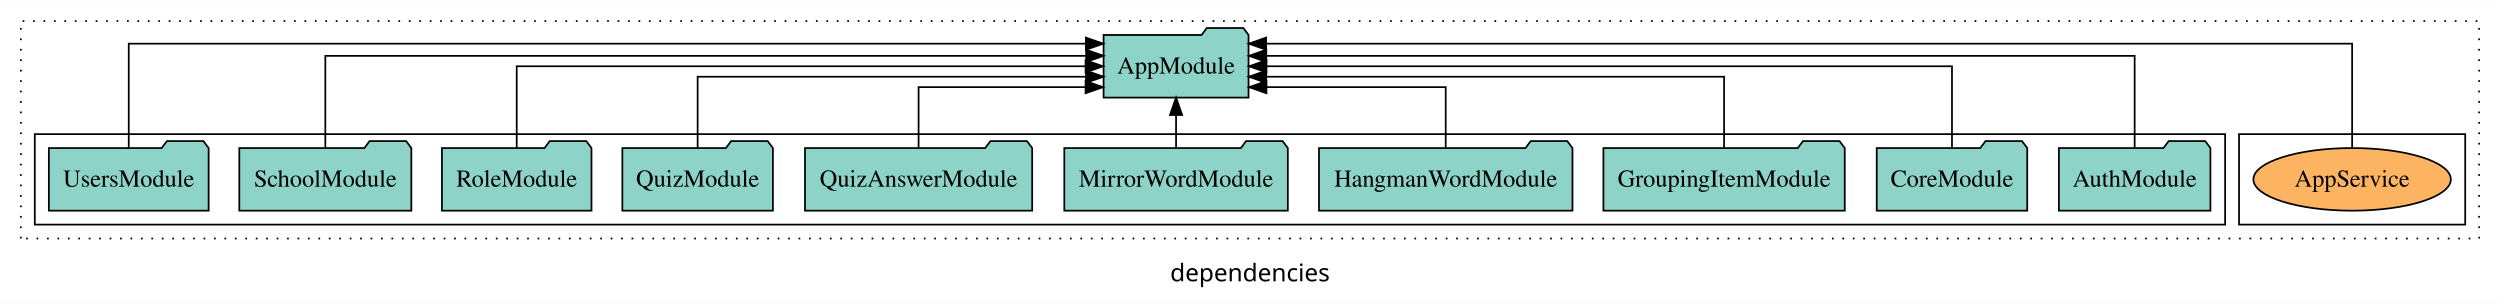
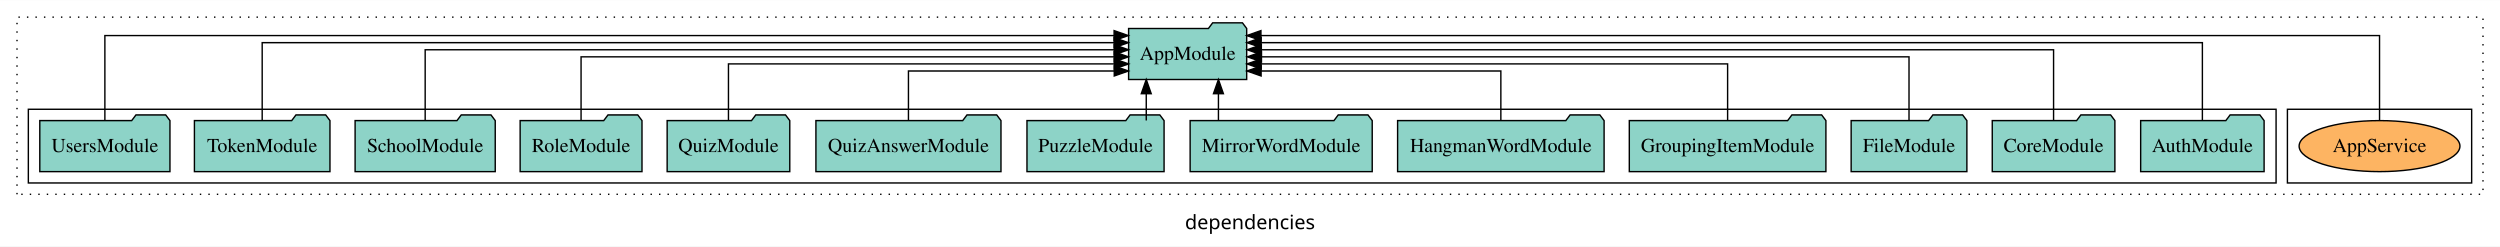
- <svg xmlns="http://www.w3.org/2000/svg" width="1437pt" height="174pt" viewBox="0.00 0.00 1437.00 173.80">
+ <svg xmlns="http://www.w3.org/2000/svg" width="1764pt" height="174pt" viewBox="0.00 0.00 1764.00 173.80">
  <g id="graph0" class="graph" transform="scale(1 1) rotate(0) translate(4 169.8)">
-     <polygon fill="white" stroke="transparent" points="-4,4 -4,-169.8 1433,-169.8 1433,4 -4,4" />
-     <text text-anchor="middle" x="714.5" y="-8.2" font-family="sans-serif" font-size="14.00">dependencies</text>
+     <polygon fill="white" stroke="transparent" points="-4,4 -4,-169.8 1760,-169.8 1760,4 -4,4" />
+     <text text-anchor="middle" x="878" y="-8.2" font-family="sans-serif" font-size="14.00">dependencies</text>
    <g id="clust1" class="cluster">
-       <polygon fill="none" stroke="black" stroke-dasharray="1,5" points="8,-32.8 8,-157.8 1421,-157.8 1421,-32.8 8,-32.8" />
+       <polygon fill="none" stroke="black" stroke-dasharray="1,5" points="8,-32.8 8,-157.8 1748,-157.8 1748,-32.8 8,-32.8" />
    </g>
    <g id="clust6" class="cluster">
-       <polygon fill="none" stroke="black" points="1283,-40.8 1283,-92.8 1413,-92.8 1413,-40.8 1283,-40.8" />
+       <polygon fill="none" stroke="black" points="1610,-40.8 1610,-92.8 1740,-92.8 1740,-40.8 1610,-40.8" />
    </g>
    <g id="clust3" class="cluster">
-       <polygon fill="none" stroke="black" points="16,-40.8 16,-92.8 1275,-92.8 1275,-40.8 16,-40.8" />
+       <polygon fill="none" stroke="black" points="16,-40.8 16,-92.8 1602,-92.8 1602,-40.8 16,-40.8" />
    </g>
    <g id="node1" class="node">
-       <polygon fill="#8dd3c7" stroke="black" points="1266.55,-84.8 1263.55,-88.8 1242.55,-88.8 1239.55,-84.8 1179.45,-84.8 1179.45,-48.8 1266.55,-48.8 1266.55,-84.8" />
-       <text text-anchor="middle" x="1223" y="-62.6" font-family="Times,serif" font-size="14.00">AuthModule</text>
+       <polygon fill="#8dd3c7" stroke="black" points="1593.55,-84.8 1590.55,-88.8 1569.55,-88.8 1566.55,-84.8 1506.45,-84.8 1506.45,-48.8 1593.55,-48.8 1593.55,-84.8" />
+       <text text-anchor="middle" x="1550" y="-62.6" font-family="Times,serif" font-size="14.00">AuthModule</text>
+     </g>
+     <g id="node14" class="node">
+       <polygon fill="#8dd3c7" stroke="black" points="875.66,-149.8 872.66,-153.8 851.66,-153.8 848.66,-149.8 792.34,-149.8 792.34,-113.8 875.66,-113.8 875.66,-149.8" />
+       <text text-anchor="middle" x="834" y="-127.6" font-family="Times,serif" font-size="14.00">AppModule</text>
+     </g>
+     <g id="edge1" class="edge">
+       <path fill="none" stroke="black" d="M1550,-84.84C1550,-106.46 1550,-139.8 1550,-139.8 1550,-139.8 885.85,-139.8 885.85,-139.8" />
+       <polygon fill="black" stroke="black" points="885.85,-136.3 875.85,-139.8 885.85,-143.3 885.85,-136.3" />
+     </g>
+     <g id="node2" class="node">
+       <polygon fill="#8dd3c7" stroke="black" points="1488.26,-84.8 1485.26,-88.8 1464.26,-88.8 1461.26,-84.8 1401.74,-84.8 1401.74,-48.8 1488.26,-48.8 1488.26,-84.8" />
+       <text text-anchor="middle" x="1445" y="-62.6" font-family="Times,serif" font-size="14.00">CoreModule</text>
+     </g>
+     <g id="edge2" class="edge">
+       <path fill="none" stroke="black" d="M1445,-85.02C1445,-105.17 1445,-134.8 1445,-134.8 1445,-134.8 886,-134.8 886,-134.8" />
+       <polygon fill="black" stroke="black" points="886,-131.3 876,-134.8 886,-138.3 886,-131.3" />
+     </g>
+     <g id="node3" class="node">
+       <polygon fill="#8dd3c7" stroke="black" points="1383.83,-84.8 1380.83,-88.8 1359.83,-88.8 1356.83,-84.8 1302.17,-84.8 1302.17,-48.8 1383.83,-48.8 1383.83,-84.8" />
+       <text text-anchor="middle" x="1343" y="-62.6" font-family="Times,serif" font-size="14.00">FileModule</text>
+     </g>
+     <g id="edge3" class="edge">
+       <path fill="none" stroke="black" d="M1343,-85.02C1343,-103.63 1343,-129.8 1343,-129.8 1343,-129.8 886.09,-129.8 886.09,-129.8" />
+       <polygon fill="black" stroke="black" points="886.09,-126.3 876.09,-129.8 886.09,-133.3 886.09,-126.3" />
+     </g>
+     <g id="node4" class="node">
+       <polygon fill="#8dd3c7" stroke="black" points="1284.36,-84.8 1281.36,-88.8 1260.36,-88.8 1257.36,-84.8 1145.64,-84.8 1145.64,-48.8 1284.36,-48.8 1284.36,-84.8" />
+       <text text-anchor="middle" x="1215" y="-62.6" font-family="Times,serif" font-size="14.00">GroupingItemModule</text>
+     </g>
+     <g id="edge4" class="edge">
+       <path fill="none" stroke="black" d="M1215,-84.83C1215,-101.86 1215,-124.8 1215,-124.8 1215,-124.8 885.86,-124.8 885.86,-124.8" />
+       <polygon fill="black" stroke="black" points="885.86,-121.3 875.86,-124.8 885.86,-128.3 885.86,-121.3" />
+     </g>
+     <g id="node5" class="node">
+       <polygon fill="#8dd3c7" stroke="black" points="1127.85,-84.8 1124.85,-88.8 1103.85,-88.8 1100.85,-84.8 982.15,-84.8 982.15,-48.8 1127.85,-48.8 1127.85,-84.8" />
+       <text text-anchor="middle" x="1055" y="-62.6" font-family="Times,serif" font-size="14.00">HangmanWordModule</text>
+     </g>
+     <g id="edge5" class="edge">
+       <path fill="none" stroke="black" d="M1055,-85.04C1055,-100.37 1055,-119.8 1055,-119.8 1055,-119.8 885.83,-119.8 885.83,-119.8" />
+       <polygon fill="black" stroke="black" points="885.83,-116.3 875.83,-119.8 885.83,-123.3 885.83,-116.3" />
+     </g>
+     <g id="node6" class="node">
+       <polygon fill="#8dd3c7" stroke="black" points="964.24,-84.8 961.24,-88.8 940.24,-88.8 937.24,-84.8 835.76,-84.8 835.76,-48.8 964.24,-48.8 964.24,-84.8" />
+       <text text-anchor="middle" x="900" y="-62.6" font-family="Times,serif" font-size="14.00">MirrorWordModule</text>
+     </g>
+     <g id="edge6" class="edge">
+       <path fill="none" stroke="black" d="M855.73,-84.91C855.73,-84.91 855.73,-103.79 855.73,-103.79" />
+       <polygon fill="black" stroke="black" points="852.23,-103.79 855.73,-113.79 859.23,-103.79 852.23,-103.79" />
+     </g>
+     <g id="node7" class="node">
+       <polygon fill="#8dd3c7" stroke="black" points="817.37,-84.8 814.37,-88.8 793.37,-88.8 790.37,-84.8 720.63,-84.8 720.63,-48.8 817.37,-48.8 817.37,-84.8" />
+       <text text-anchor="middle" x="769" y="-62.6" font-family="Times,serif" font-size="14.00">PuzzleModule</text>
+     </g>
+     <g id="edge7" class="edge">
+       <path fill="none" stroke="black" d="M804.8,-84.91C804.8,-84.91 804.8,-103.79 804.8,-103.79" />
+       <polygon fill="black" stroke="black" points="801.3,-103.79 804.8,-113.79 808.3,-103.79 801.3,-103.79" />
+     </g>
+     <g id="node8" class="node">
+       <polygon fill="#8dd3c7" stroke="black" points="702.29,-84.8 699.29,-88.8 678.29,-88.8 675.29,-84.8 571.71,-84.8 571.71,-48.8 702.29,-48.8 702.29,-84.8" />
+       <text text-anchor="middle" x="637" y="-62.6" font-family="Times,serif" font-size="14.00">QuizAnswerModule</text>
+     </g>
+     <g id="edge8" class="edge">
+       <path fill="none" stroke="black" d="M637,-85.04C637,-100.37 637,-119.8 637,-119.8 637,-119.8 782.22,-119.8 782.22,-119.8" />
+       <polygon fill="black" stroke="black" points="782.22,-123.3 792.22,-119.8 782.22,-116.3 782.22,-123.3" />
+     </g>
+     <g id="node9" class="node">
+       <polygon fill="#8dd3c7" stroke="black" points="553.26,-84.8 550.26,-88.8 529.26,-88.8 526.26,-84.8 466.74,-84.8 466.74,-48.8 553.26,-48.8 553.26,-84.8" />
+       <text text-anchor="middle" x="510" y="-62.6" font-family="Times,serif" font-size="14.00">QuizModule</text>
+     </g>
+     <g id="edge9" class="edge">
+       <path fill="none" stroke="black" d="M510,-84.83C510,-101.86 510,-124.8 510,-124.8 510,-124.8 782.31,-124.8 782.31,-124.8" />
+       <polygon fill="black" stroke="black" points="782.31,-128.3 792.31,-124.8 782.31,-121.3 782.31,-128.3" />
+     </g>
+     <g id="node10" class="node">
+       <polygon fill="#8dd3c7" stroke="black" points="448.99,-84.8 445.99,-88.8 424.99,-88.8 421.99,-84.8 363.01,-84.8 363.01,-48.8 448.99,-48.8 448.99,-84.8" />
+       <text text-anchor="middle" x="406" y="-62.6" font-family="Times,serif" font-size="14.00">RoleModule</text>
+     </g>
+     <g id="edge10" class="edge">
+       <path fill="none" stroke="black" d="M406,-85.02C406,-103.63 406,-129.8 406,-129.8 406,-129.8 782.18,-129.8 782.18,-129.8" />
+       <polygon fill="black" stroke="black" points="782.18,-133.3 792.18,-129.8 782.18,-126.3 782.18,-133.3" />
    </g>
    <g id="node11" class="node">
-       <polygon fill="#8dd3c7" stroke="black" points="713.66,-149.8 710.66,-153.8 689.66,-153.8 686.66,-149.8 630.34,-149.8 630.34,-113.8 713.66,-113.8 713.66,-149.8" />
-       <text text-anchor="middle" x="672" y="-127.6" font-family="Times,serif" font-size="14.00">AppModule</text>
+       <polygon fill="#8dd3c7" stroke="black" points="345.44,-84.8 342.44,-88.8 321.44,-88.8 318.44,-84.8 246.56,-84.8 246.56,-48.8 345.44,-48.8 345.44,-84.8" />
+       <text text-anchor="middle" x="296" y="-62.6" font-family="Times,serif" font-size="14.00">SchoolModule</text>
    </g>
-     <g id="edge1" class="edge">
-       <path fill="none" stroke="black" d="M1223,-85.08C1223,-106.12 1223,-137.8 1223,-137.8 1223,-137.8 723.87,-137.8 723.87,-137.8" />
-       <polygon fill="black" stroke="black" points="723.87,-134.3 713.87,-137.8 723.87,-141.3 723.87,-134.3" />
+     <g id="edge11" class="edge">
+       <path fill="none" stroke="black" d="M296,-85.02C296,-105.17 296,-134.8 296,-134.8 296,-134.8 782.23,-134.8 782.23,-134.8" />
+       <polygon fill="black" stroke="black" points="782.23,-138.3 792.23,-134.8 782.23,-131.3 782.23,-138.3" />
    </g>
-     <g id="node2" class="node">
-       <polygon fill="#8dd3c7" stroke="black" points="1161.26,-84.8 1158.26,-88.8 1137.26,-88.8 1134.26,-84.8 1074.74,-84.8 1074.74,-48.8 1161.26,-48.8 1161.26,-84.8" />
-       <text text-anchor="middle" x="1118" y="-62.6" font-family="Times,serif" font-size="14.00">CoreModule</text>
+     <g id="node12" class="node">
+       <polygon fill="#8dd3c7" stroke="black" points="228.82,-84.8 225.82,-88.8 204.82,-88.8 201.82,-84.8 133.18,-84.8 133.18,-48.8 228.82,-48.8 228.82,-84.8" />
+       <text text-anchor="middle" x="181" y="-62.6" font-family="Times,serif" font-size="14.00">TokenModule</text>
    </g>
-     <g id="edge2" class="edge">
-       <path fill="none" stroke="black" d="M1118,-84.91C1118,-104.14 1118,-131.8 1118,-131.8 1118,-131.8 723.96,-131.8 723.96,-131.8" />
-       <polygon fill="black" stroke="black" points="723.96,-128.3 713.96,-131.8 723.96,-135.3 723.96,-128.3" />
+     <g id="edge12" class="edge">
+       <path fill="none" stroke="black" d="M181,-84.84C181,-106.46 181,-139.8 181,-139.8 181,-139.8 782.16,-139.8 782.16,-139.8" />
+       <polygon fill="black" stroke="black" points="782.16,-143.3 792.16,-139.8 782.16,-136.3 782.16,-143.3" />
    </g>
-     <g id="node3" class="node">
-       <polygon fill="#8dd3c7" stroke="black" points="1056.36,-84.8 1053.36,-88.8 1032.36,-88.8 1029.36,-84.8 917.64,-84.8 917.64,-48.8 1056.36,-48.8 1056.36,-84.8" />
-       <text text-anchor="middle" x="987" y="-62.6" font-family="Times,serif" font-size="14.00">GroupingItemModule</text>
-     </g>
-     <g id="edge3" class="edge">
-       <path fill="none" stroke="black" d="M987,-84.82C987,-102.17 987,-125.8 987,-125.8 987,-125.8 723.83,-125.8 723.83,-125.8" />
-       <polygon fill="black" stroke="black" points="723.83,-122.3 713.83,-125.8 723.83,-129.3 723.83,-122.3" />
-     </g>
-     <g id="node4" class="node">
-       <polygon fill="#8dd3c7" stroke="black" points="899.85,-84.8 896.85,-88.8 875.85,-88.8 872.85,-84.8 754.15,-84.8 754.15,-48.8 899.85,-48.8 899.85,-84.8" />
-       <text text-anchor="middle" x="827" y="-62.6" font-family="Times,serif" font-size="14.00">HangmanWordModule</text>
-     </g>
-     <g id="edge4" class="edge">
-       <path fill="none" stroke="black" d="M827,-85.04C827,-100.37 827,-119.8 827,-119.8 827,-119.8 723.95,-119.8 723.95,-119.8" />
-       <polygon fill="black" stroke="black" points="723.95,-116.3 713.95,-119.8 723.95,-123.3 723.95,-116.3" />
-     </g>
-     <g id="node5" class="node">
-       <polygon fill="#8dd3c7" stroke="black" points="736.24,-84.8 733.24,-88.8 712.24,-88.8 709.24,-84.8 607.76,-84.8 607.76,-48.8 736.24,-48.8 736.24,-84.8" />
-       <text text-anchor="middle" x="672" y="-62.6" font-family="Times,serif" font-size="14.00">MirrorWordModule</text>
-     </g>
-     <g id="edge5" class="edge">
-       <path fill="none" stroke="black" d="M672,-84.91C672,-84.91 672,-103.79 672,-103.79" />
-       <polygon fill="black" stroke="black" points="668.5,-103.79 672,-113.79 675.5,-103.79 668.5,-103.79" />
-     </g>
-     <g id="node6" class="node">
-       <polygon fill="#8dd3c7" stroke="black" points="589.29,-84.8 586.29,-88.8 565.29,-88.8 562.29,-84.8 458.71,-84.8 458.71,-48.8 589.29,-48.8 589.29,-84.8" />
-       <text text-anchor="middle" x="524" y="-62.6" font-family="Times,serif" font-size="14.00">QuizAnswerModule</text>
-     </g>
-     <g id="edge6" class="edge">
-       <path fill="none" stroke="black" d="M524,-85.04C524,-100.37 524,-119.8 524,-119.8 524,-119.8 619.99,-119.8 619.99,-119.8" />
-       <polygon fill="black" stroke="black" points="619.99,-123.3 629.99,-119.8 619.98,-116.3 619.99,-123.3" />
-     </g>
-     <g id="node7" class="node">
-       <polygon fill="#8dd3c7" stroke="black" points="440.26,-84.8 437.26,-88.8 416.26,-88.8 413.26,-84.8 353.74,-84.8 353.74,-48.8 440.26,-48.8 440.26,-84.8" />
-       <text text-anchor="middle" x="397" y="-62.6" font-family="Times,serif" font-size="14.00">QuizModule</text>
-     </g>
-     <g id="edge7" class="edge">
-       <path fill="none" stroke="black" d="M397,-84.82C397,-102.17 397,-125.8 397,-125.8 397,-125.8 620.23,-125.8 620.23,-125.8" />
-       <polygon fill="black" stroke="black" points="620.23,-129.3 630.23,-125.8 620.23,-122.3 620.23,-129.3" />
-     </g>
-     <g id="node8" class="node">
-       <polygon fill="#8dd3c7" stroke="black" points="335.99,-84.8 332.99,-88.8 311.99,-88.8 308.99,-84.8 250.01,-84.8 250.01,-48.8 335.99,-48.8 335.99,-84.8" />
-       <text text-anchor="middle" x="293" y="-62.6" font-family="Times,serif" font-size="14.00">RoleModule</text>
-     </g>
-     <g id="edge8" class="edge">
-       <path fill="none" stroke="black" d="M293,-84.91C293,-104.14 293,-131.8 293,-131.8 293,-131.8 619.99,-131.8 619.99,-131.8" />
-       <polygon fill="black" stroke="black" points="619.99,-135.3 629.99,-131.8 619.99,-128.3 619.99,-135.3" />
-     </g>
-     <g id="node9" class="node">
-       <polygon fill="#8dd3c7" stroke="black" points="232.44,-84.8 229.44,-88.8 208.44,-88.8 205.44,-84.8 133.56,-84.8 133.56,-48.8 232.44,-48.8 232.44,-84.8" />
-       <text text-anchor="middle" x="183" y="-62.6" font-family="Times,serif" font-size="14.00">SchoolModule</text>
-     </g>
-     <g id="edge9" class="edge">
-       <path fill="none" stroke="black" d="M183,-85.08C183,-106.12 183,-137.8 183,-137.8 183,-137.8 620.31,-137.8 620.31,-137.8" />
-       <polygon fill="black" stroke="black" points="620.31,-141.3 630.31,-137.8 620.31,-134.3 620.31,-141.3" />
-     </g>
-     <g id="node10" class="node">
+     <g id="node13" class="node">
      <polygon fill="#8dd3c7" stroke="black" points="115.92,-84.8 112.92,-88.8 91.92,-88.8 88.92,-84.8 24.08,-84.8 24.08,-48.8 115.92,-48.8 115.92,-84.8" />
      <text text-anchor="middle" x="70" y="-62.6" font-family="Times,serif" font-size="14.00">UsersModule</text>
    </g>
-     <g id="edge10" class="edge">
-       <path fill="none" stroke="black" d="M70,-84.89C70,-107.93 70,-144.8 70,-144.8 70,-144.8 620.15,-144.8 620.15,-144.8" />
-       <polygon fill="black" stroke="black" points="620.15,-148.3 630.15,-144.8 620.15,-141.3 620.15,-148.3" />
+     <g id="edge13" class="edge">
+       <path fill="none" stroke="black" d="M70,-84.89C70,-107.93 70,-144.8 70,-144.8 70,-144.8 782.11,-144.8 782.11,-144.8" />
+       <polygon fill="black" stroke="black" points="782.11,-148.3 792.11,-144.8 782.11,-141.3 782.11,-148.3" />
    </g>
-     <g id="node12" class="node">
-       <ellipse fill="#fdb462" stroke="black" cx="1348" cy="-66.8" rx="56.74" ry="18" />
-       <text text-anchor="middle" x="1348" y="-62.6" font-family="Times,serif" font-size="14.00">AppService</text>
+     <g id="node15" class="node">
+       <ellipse fill="#fdb462" stroke="black" cx="1675" cy="-66.8" rx="56.74" ry="18" />
+       <text text-anchor="middle" x="1675" y="-62.6" font-family="Times,serif" font-size="14.00">AppService</text>
    </g>
-     <g id="edge11" class="edge">
-       <path fill="none" stroke="black" d="M1348,-84.89C1348,-107.93 1348,-144.8 1348,-144.8 1348,-144.8 723.78,-144.8 723.78,-144.8" />
-       <polygon fill="black" stroke="black" points="723.78,-141.3 713.78,-144.8 723.78,-148.3 723.78,-141.3" />
+     <g id="edge14" class="edge">
+       <path fill="none" stroke="black" d="M1675,-84.89C1675,-107.93 1675,-144.8 1675,-144.8 1675,-144.8 885.71,-144.8 885.71,-144.8" />
+       <polygon fill="black" stroke="black" points="885.71,-141.3 875.71,-144.8 885.71,-148.3 885.71,-141.3" />
    </g>
  </g>
</svg>
